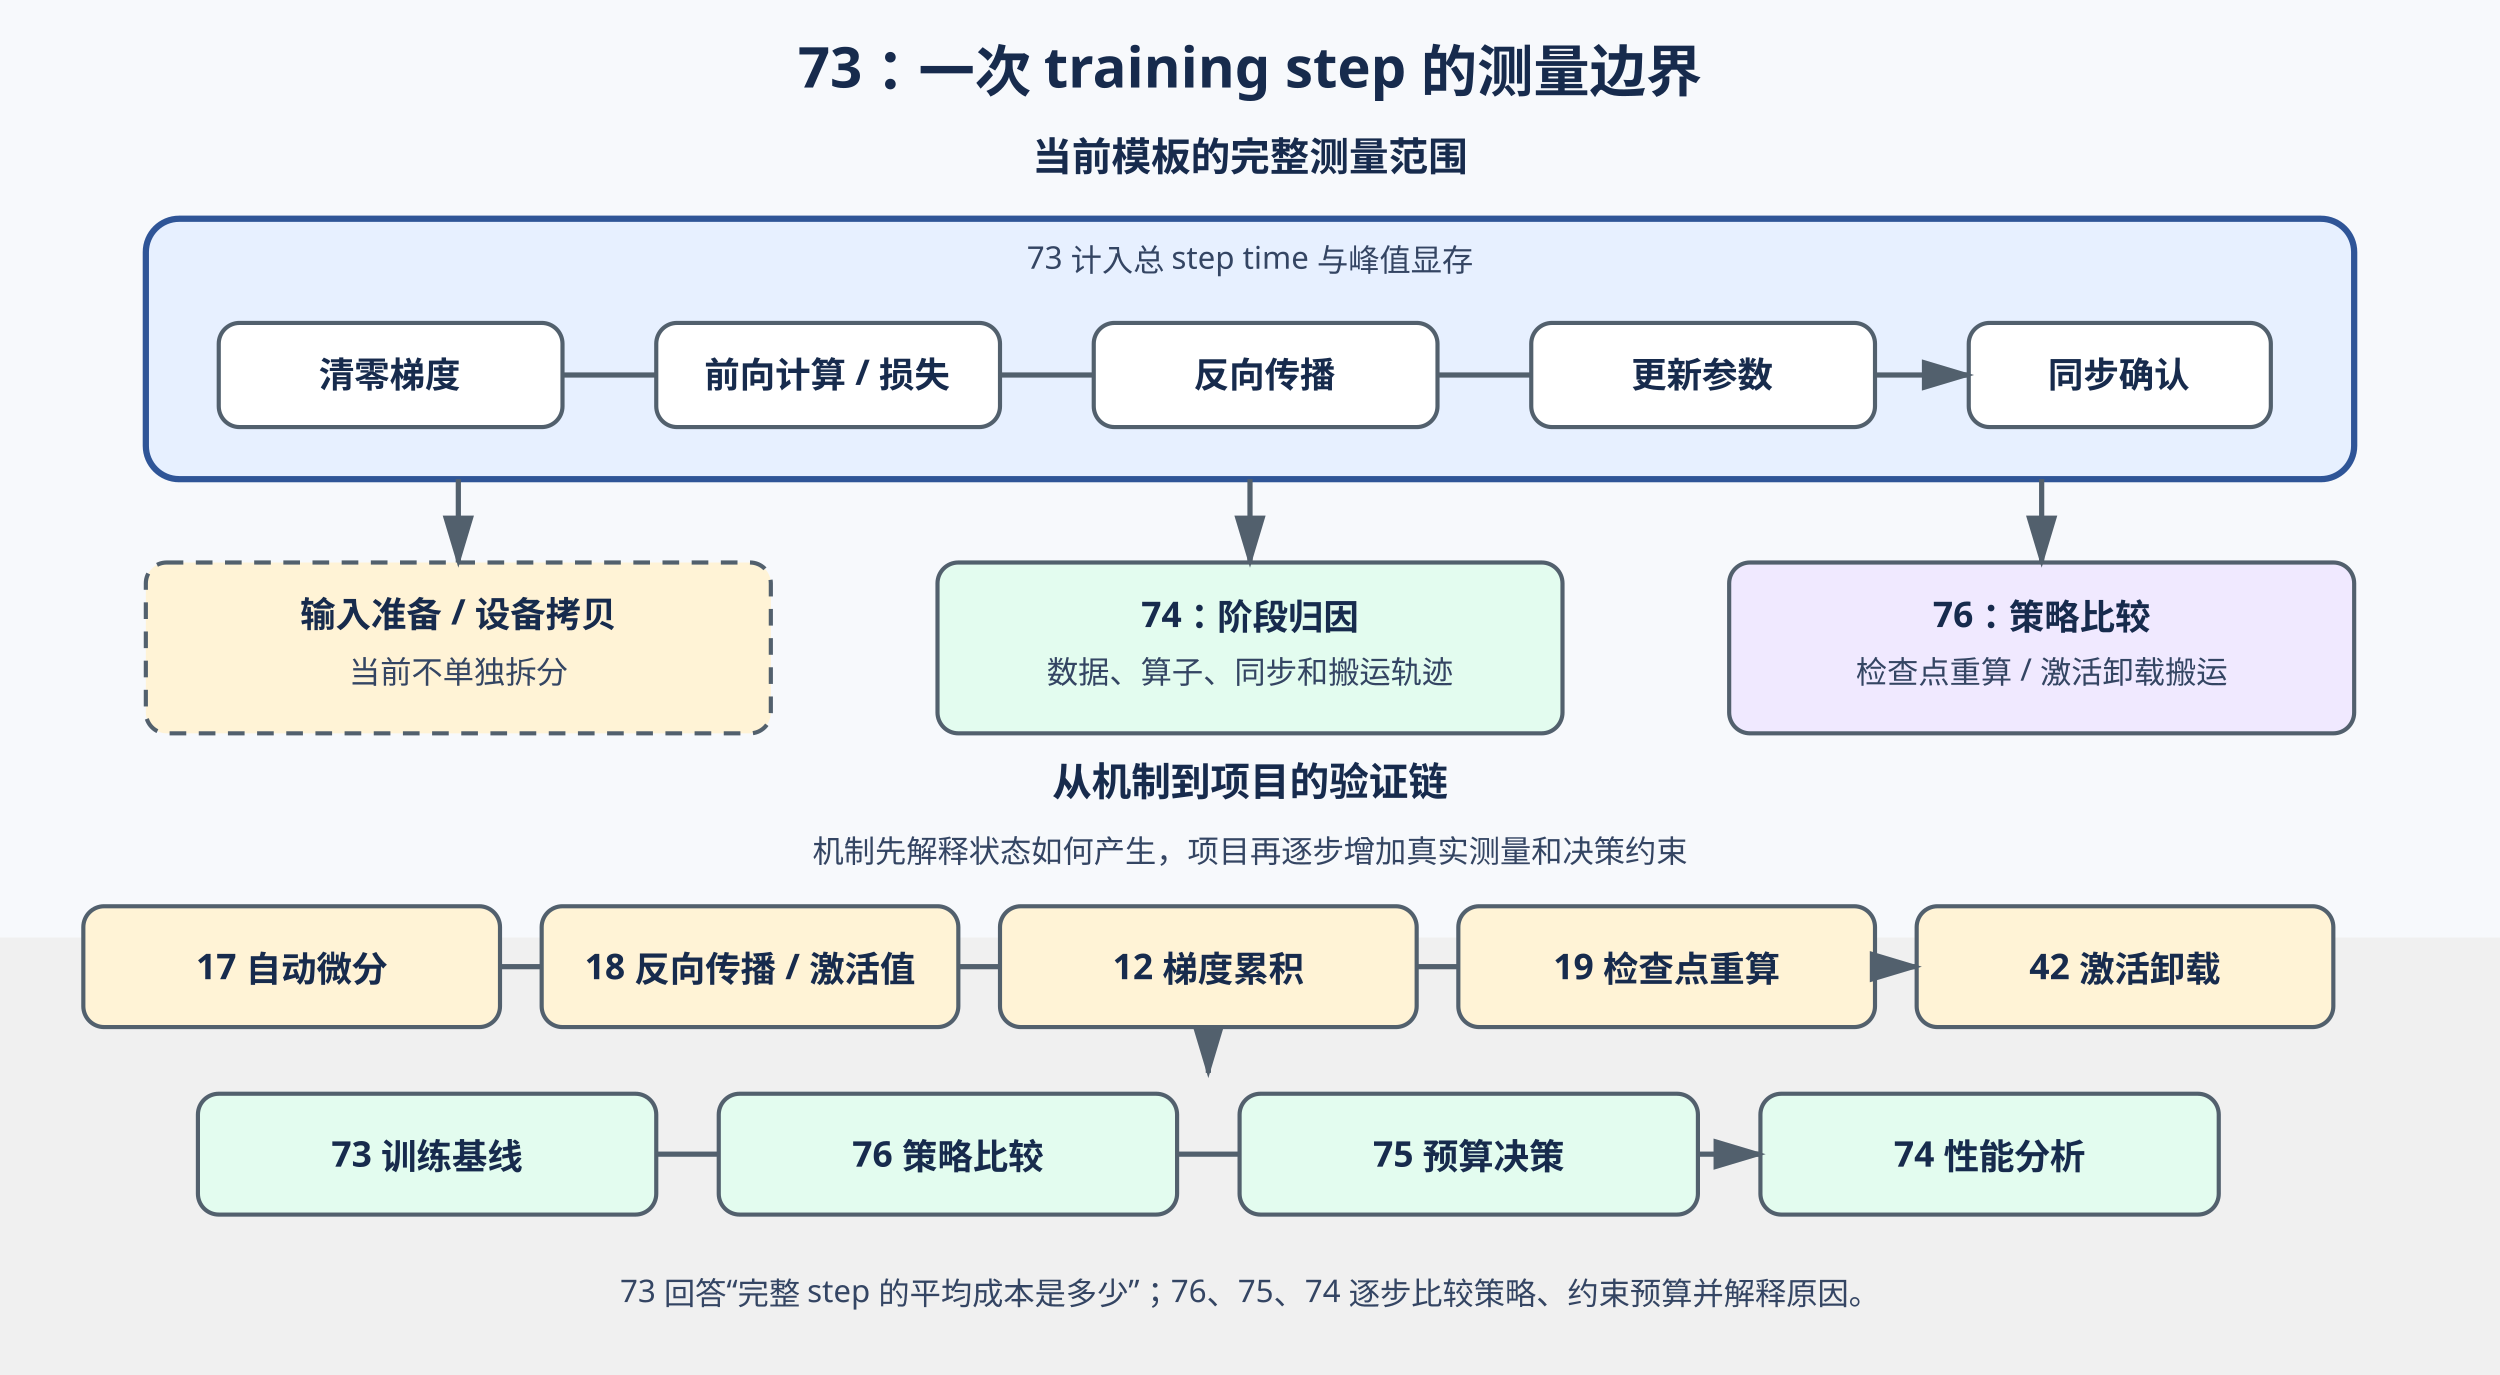
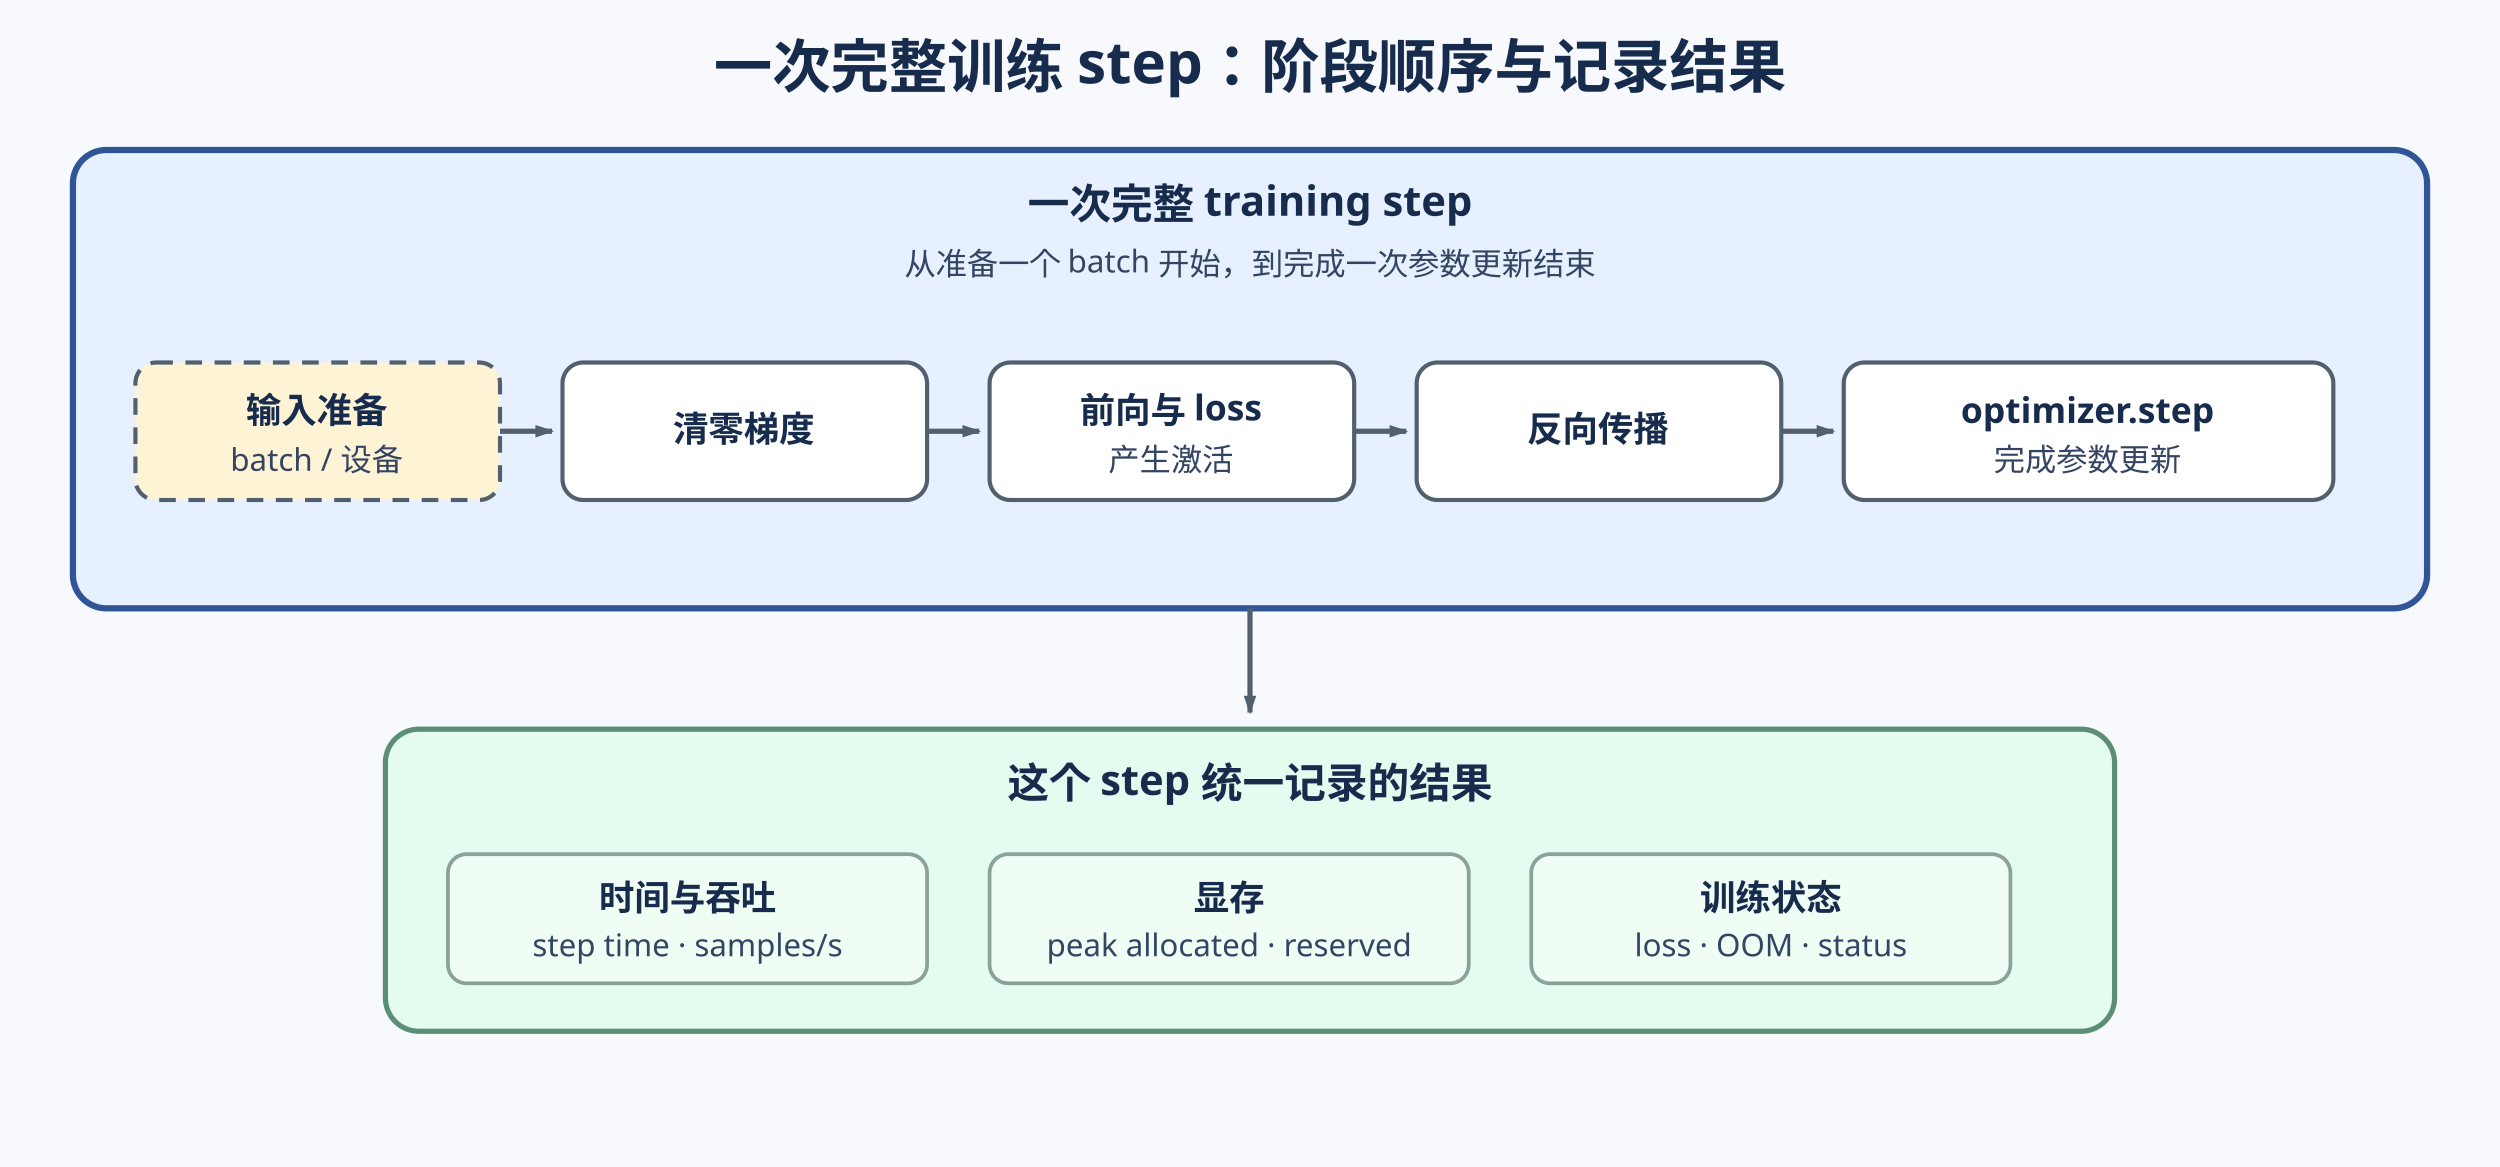
- <svg xmlns="http://www.w3.org/2000/svg" width="1200" height="660" viewBox="0 0 1200 660">
+ <svg xmlns="http://www.w3.org/2000/svg" width="1200" height="560" viewBox="0 0 1200 560">
  <defs>
-     <marker id="arrow" markerWidth="10" markerHeight="10" refX="9" refY="3" orient="auto" markerUnits="strokeWidth">
-       <path d="M0,0 L10,3 L0,6 Z" fill="#52606d" />
+     <marker id="arrow" markerWidth="9" markerHeight="9" refX="8" refY="3" orient="auto" markerUnits="userSpaceOnUse">
+       <path d="M0,0 L9,3 L0,6 Z" fill="#52606d" />
    </marker>
    <style>
-       .title{font:700 27px sans-serif;fill:#172b4d}
-       .head{font:700 19px sans-serif;fill:#172b4d}
-       .label{font:600 17px sans-serif;fill:#172b4d}
-       .small{font:15px sans-serif;fill:#344563}
+       .title{font-family:sans-serif;font-size:28px;font-weight:700;fill:#172b4d}
+       .section{font-family:sans-serif;font-size:20px;font-weight:700;fill:#172b4d}
+       .label{font-family:sans-serif;font-size:17px;font-weight:600;fill:#172b4d}
+       .small{font-family:sans-serif;font-size:15px;fill:#344563}
      .box{stroke:#52606d;stroke-width:2;rx:10}
+       .metric{stroke:#8aa29a;stroke-width:1.8;rx:9}
      .line{stroke:#52606d;stroke-width:2.5;fill:none;marker-end:url(#arrow)}
    </style>
  </defs>
-   <rect width="1200" height="450" fill="#f7f9fc" />
-   <text x="600" y="42" text-anchor="middle" class="title">73：一次 training step 的测量边界</text>
-   <text x="600" y="82" text-anchor="middle" class="head">当前模板的完整测量范围</text>
-   <rect x="70" y="105" width="1060" height="125" rx="16" fill="#e7f0ff" stroke="#2f5597" stroke-width="3" />
-   <text x="600" y="129" text-anchor="middle" class="small">73 计入总 step time 与峰值显存</text>
-   <rect x="105" y="155" width="165" height="50" class="box" fill="#ffffff" />
-   <text x="187" y="186" text-anchor="middle" class="label">清零梯度</text>
-   <rect x="315" y="155" width="165" height="50" class="box" fill="#ffffff" />
-   <text x="397" y="186" text-anchor="middle" class="label">前向计算 / 损失</text>
-   <rect x="525" y="155" width="165" height="50" class="box" fill="#ffffff" />
-   <text x="607" y="186" text-anchor="middle" class="label">反向传播</text>
-   <rect x="735" y="155" width="165" height="50" class="box" fill="#ffffff" />
-   <text x="817" y="186" text-anchor="middle" class="label">更新参数</text>
-   <rect x="945" y="155" width="145" height="50" class="box" fill="#ffffff" />
-   <text x="1017" y="186" text-anchor="middle" class="label">同步确认</text>
-   <path d="M270 180 L315 180 M480 180 L525 180 M690 180 L735 180 M900 180 L945 180" class="line" />
-   <rect x="70" y="270" width="300" height="82" class="box" fill="#fff3d6" stroke-dasharray="8 6" />
-   <text x="220" y="301" text-anchor="middle" class="label">输入准备 / 设备拷贝</text>
-   <text x="220" y="328" text-anchor="middle" class="small">当前不单独拆分</text>
-   <rect x="450" y="270" width="300" height="82" class="box" fill="#e3fcef" />
-   <text x="600" y="301" text-anchor="middle" class="label">74：阶段归因</text>
-   <text x="600" y="328" text-anchor="middle" class="small">数据、算子、同步和搬运轨迹</text>
-   <rect x="830" y="270" width="300" height="82" class="box" fill="#f0e9ff" />
-   <text x="980" y="301" text-anchor="middle" class="label">76：策略比较</text>
-   <text x="980" y="328" text-anchor="middle" class="small">检查点重算 / 激活卸载搬运</text>
-   <path d="M220 230 L220 270" class="line" />
-   <path d="M600 230 L600 270" class="line" />
-   <path d="M980 230 L980 270" class="line" />
-   <text x="600" y="382" text-anchor="middle" class="head">从机制到项目的验证链</text>
-   <text x="600" y="414" text-anchor="middle" class="small">机制先解释状态如何产生，项目再逐步增加真实测量和决策约束</text>
-   <rect x="40" y="435" width="200" height="58" class="box" fill="#fff3d6" />
-   <text x="140" y="470" text-anchor="middle" class="label">17 自动微分</text>
-   <rect x="260" y="435" width="200" height="58" class="box" fill="#fff3d6" />
-   <text x="360" y="470" text-anchor="middle" class="label">18 反向传播 / 激活值</text>
-   <rect x="480" y="435" width="200" height="58" class="box" fill="#fff3d6" />
-   <text x="580" y="470" text-anchor="middle" class="label">12 梯度累积</text>
-   <rect x="700" y="435" width="200" height="58" class="box" fill="#fff3d6" />
-   <text x="800" y="470" text-anchor="middle" class="label">19 检查点重算</text>
-   <rect x="920" y="435" width="200" height="58" class="box" fill="#fff3d6" />
-   <text x="1020" y="470" text-anchor="middle" class="label">42 激活卸载</text>
-   <path d="M240 464 L260 464 M460 464 L480 464 M680 464 L700 464 M900 464 L920 464" class="line" />
-   <rect x="95" y="525" width="220" height="58" class="box" fill="#e3fcef" />
-   <text x="205" y="560" text-anchor="middle" class="label">73 训练基线</text>
-   <rect x="345" y="525" width="220" height="58" class="box" fill="#e3fcef" />
-   <text x="455" y="560" text-anchor="middle" class="label">76 策略比较</text>
-   <rect x="595" y="525" width="220" height="58" class="box" fill="#e3fcef" />
-   <text x="705" y="560" text-anchor="middle" class="label">75 预算决策</text>
-   <rect x="845" y="525" width="220" height="58" class="box" fill="#e3fcef" />
-   <text x="955" y="560" text-anchor="middle" class="label">74 性能分析</text>
-   <path d="M315 554 L345 554 M565 554 L595 554 M815 554 L845 554" class="line" />
-   <path d="M580 493 L580 515" class="line" />
-   <text x="600" y="625" text-anchor="middle" class="small">73 回答“完整 step 的平均成本是多少”；76、75、74 逐步比较策略、约束预算并解释原因。</text>
+   <rect width="1200" height="560" fill="#f7f9fc" />
+   <text x="600" y="42" text-anchor="middle" class="title">一次完整训练 step：阶段顺序与记录结果</text>
+   <rect x="35" y="72" width="1130" height="220" rx="16" fill="#e7f0ff" stroke="#2f5597" stroke-width="3" />
+   <text x="600" y="105" text-anchor="middle" class="section">一次完整 training step</text>
+   <text x="600" y="132" text-anchor="middle" class="small">从准备一个 batch 开始，到完成一次参数更新结束</text>
+   <rect x="65" y="174" width="175" height="66" class="box" fill="#fff3d6" stroke-dasharray="8 6" />
+   <text x="152" y="203" text-anchor="middle" class="label">输入准备</text>
+   <text x="152" y="226" text-anchor="middle" class="small">batch / 设备</text>
+   <rect x="270" y="174" width="175" height="66" class="box" fill="#ffffff" />
+   <text x="357" y="212" text-anchor="middle" class="label">清零梯度</text>
+   <rect x="475" y="174" width="175" height="66" class="box" fill="#ffffff" />
+   <text x="562" y="203" text-anchor="middle" class="label">前向与 loss</text>
+   <text x="562" y="226" text-anchor="middle" class="small">产生激活</text>
+   <rect x="680" y="174" width="175" height="66" class="box" fill="#ffffff" />
+   <text x="767" y="212" text-anchor="middle" class="label">反向传播</text>
+   <rect x="885" y="174" width="235" height="66" class="box" fill="#ffffff" />
+   <text x="1002" y="203" text-anchor="middle" class="label">optimizer.step</text>
+   <text x="1002" y="226" text-anchor="middle" class="small">完成参数更新</text>
+   <line x1="240" y1="207" x2="265" y2="207" class="line" />
+   <line x1="445" y1="207" x2="470" y2="207" class="line" />
+   <line x1="650" y1="207" x2="675" y2="207" class="line" />
+   <line x1="855" y1="207" x2="880" y2="207" class="line" />
+   <line x1="600" y1="292" x2="600" y2="342" class="line" />
+   <rect x="185" y="350" width="830" height="145" rx="16" fill="#e3fcef" stroke="#5c8d77" stroke-width="2.5" />
+   <text x="600" y="383" text-anchor="middle" class="section">这个 step 统一记录的结果</text>
+   <rect x="215" y="410" width="230" height="62" class="metric" fill="#f0fdf4" />
+   <text x="330" y="437" text-anchor="middle" class="label">时间与吞吐</text>
+   <text x="330" y="459" text-anchor="middle" class="small">step time · samples/s</text>
+   <rect x="475" y="410" width="230" height="62" class="metric" fill="#f0fdf4" />
+   <text x="590" y="437" text-anchor="middle" class="label">显存</text>
+   <text x="590" y="459" text-anchor="middle" class="small">peak allocated · reserved</text>
+   <rect x="735" y="410" width="230" height="62" class="metric" fill="#f0fdf4" />
+   <text x="850" y="437" text-anchor="middle" class="label">训练状态</text>
+   <text x="850" y="459" text-anchor="middle" class="small">loss · OOM · status</text>
</svg>
